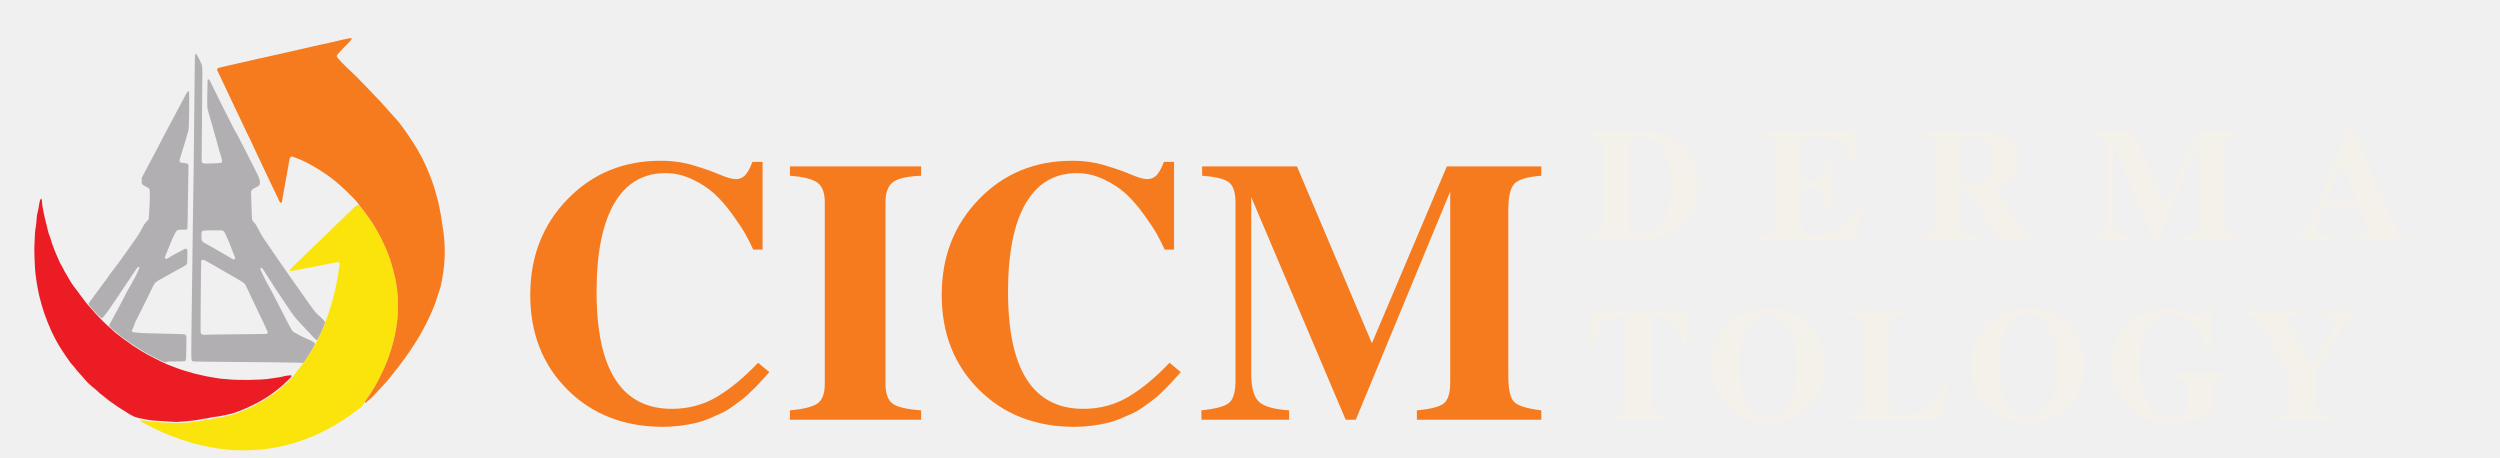
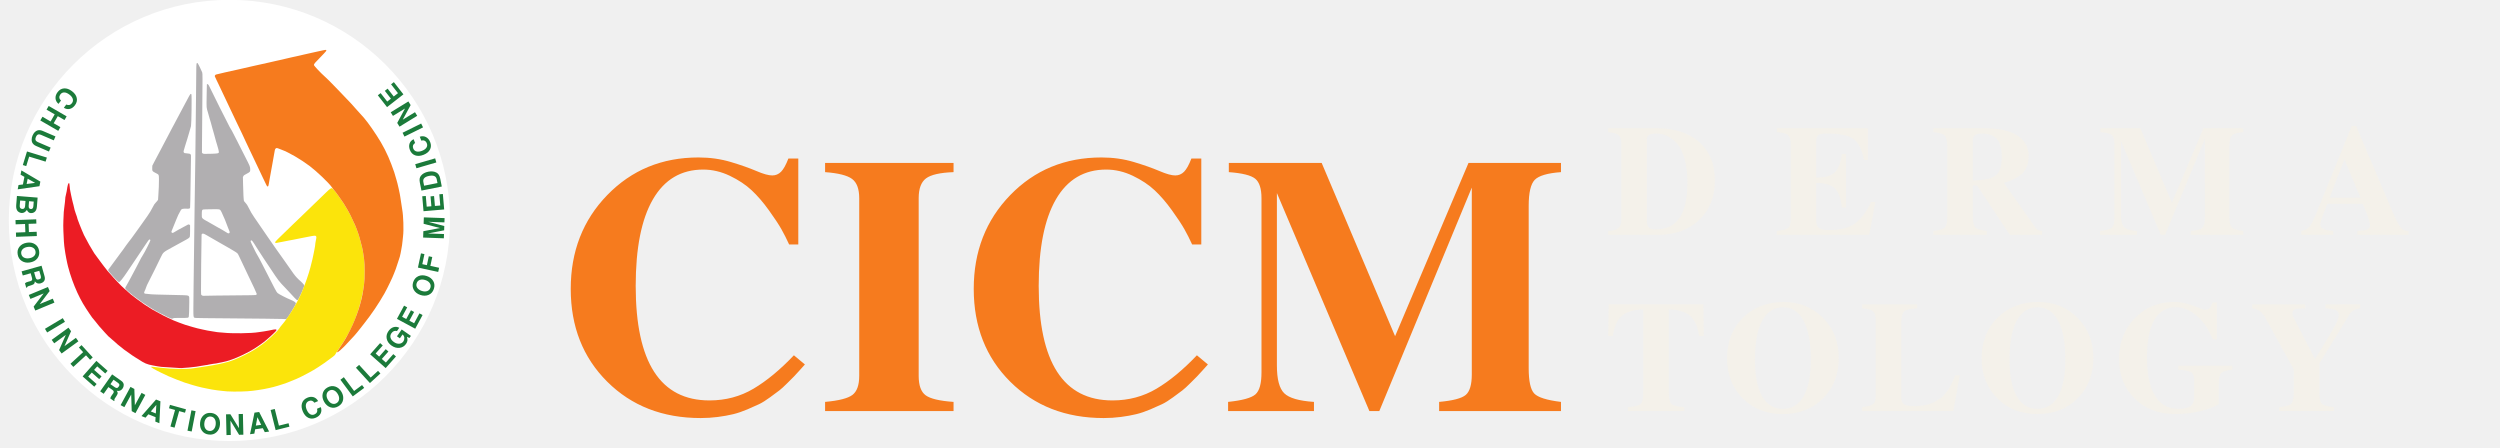
- <svg xmlns="http://www.w3.org/2000/svg" viewBox="-138 -12 667.14 122">
-   <g fill-rule="evenodd">
-     <path fill="#B1AFB1" d="M-58.4 84.79c-.42-.03-3-.07-5.73-.1-21.36-.17-22.25-.18-22.44-.28-.36-.18-.38-.32-.38-2.95 0-1.32.03-4.53.07-7.13.16-11.54.26-19.75.33-25.39.03-3.33.1-7.32.13-8.87s.08-4.64.1-6.86a7202 7202 0 0 1 .3-28.12c.01-2.55.06-2.82.43-2.68.1.04 1.3 2.44 1.48 2.97.14.42.14 1.36.03 12.4l-.1 10.75v2.74l.17.18c.22.22.58.24 3 .15 1.85-.06 2.15-.12 2.27-.43.06-.16-.32-1.8-.6-2.53-.08-.21-.2-.64-.3-.95a46 46 0 0 0-.92-3.36c-.05-.23-.17-.62-.25-.88a9 9 0 0 1-.28-1.02c-.06-.3-.17-.7-.24-.89l-.39-1.3-.5-1.77c-.56-1.94-.5-1.32-.46-5.42.02-2.01.06-3.7.08-3.75.13-.36.53-.03.82.68.3.71 6.27 12.64 6.49 12.96.43.63.9 1.51 2.43 4.54l2.8 5.53c1.32 2.58 1.39 2.75 1.41 3.55.03.83-.04.91-1.14 1.49-.83.43-.91.48-1.05.76l-.16.3.05 2.15c.05 2.97.19 5.36.3 5.56.05.1.28.39.53.64.38.4.53.65 1.03 1.63a21 21 0 0 0 1.72 2.94l1.48 2.15c1.2 1.77 2.33 3.43 2.89 4.2a96 96 0 0 1 2.25 3.25c.22.33.53.78.7 1a77 77 0 0 1 1.93 2.71l1.52 2.16 1.45 2.06q1.28 1.82 2.13 2.56c.94.79 1.78 1.7 1.78 1.9 0 .5-1.78 4.44-2.1 4.65-.12.08-.17.09-.3.01-.16-.09-1.05-1-2.07-2.14l-1.46-1.56c-2.37-2.47-2.2-2.27-5.06-6.56a244 244 0 0 1-4.38-6.67c-1.31-2.14-1.58-2.46-1.84-2.19-.14.14-.1.33.28 1.08l.95 1.96c.33.68.73 1.43.89 1.66s.84 1.5 1.5 2.8c4.4 8.61 4.6 9 4.98 9.38.34.32 2.93 1.66 4.27 2.2 1.02.4 1.64.85 1.64 1.16 0 .37-2.63 4.68-3.02 4.96-.15.1-.24.1-1.43.03m-37.1-.77a68 68 0 0 1-2.58-1.3 58 58 0 0 1-10.3-7.2c-.6-.59-.63-.67-.32-1.13.15-.2.54-.9.88-1.56s.7-1.31.79-1.46c.19-.3.93-1.7 1.76-3.3a40 40 0 0 1 2.19-4.05 41 41 0 0 0 2.29-4.53c0-.25-.17-.35-.39-.25-.1.04-.41.46-.76 1-.78 1.19-2.67 4.01-4.22 6.3l-2.14 3.17c-1.28 1.92-2.32 3.22-2.6 3.22-.19 0-1.7-1.55-2.99-3.08-.53-.63-.6-.84-.35-1.06.07-.07.4-.5.71-.95.32-.45.84-1.17 1.17-1.6.33-.42.8-1.05 1.03-1.4.24-.33.6-.83.82-1.1.53-.69 1.37-1.84 1.9-2.64.25-.36.65-.9.9-1.2a53 53 0 0 0 2.26-3.04l1.26-1.76 2.42-3.4a23 23 0 0 0 1.8-3.02c.4-.77.54-.98 1.04-1.5.32-.34.6-.67.61-.76s.07-.8.1-1.58c.04-.78.1-1.94.15-2.57.03-.64.05-1.73.04-2.44-.02-1.57.02-1.5-1.08-2.05-1.06-.53-1.11-.6-1.08-1.6l.02-.74.63-1.2c.8-1.56 1.62-3.13 2-3.8a264 264 0 0 0 3.05-5.8l.73-1.4.68-1.26c.12-.2.5-.91.85-1.59.35-.67.74-1.42.88-1.66.3-.52 1.6-2.98 2.54-4.78.85-1.63 1.01-1.82 1.23-1.48.15.22.03 9.58-.13 10.24-.12.5-.26 1-.63 2.22-.14.48-.39 1.28-.53 1.8-.15.5-.48 1.56-.74 2.34-.56 1.78-.58 1.9-.37 2.16.15.17.2.19 1.03.26 1.19.1 1.29.21 1.23 1.34l-.13 8.27c-.05 4.24-.12 7.77-.15 7.86-.13.33-.22.35-1.24.33-1.1-.03-1.4.04-1.69.36a20 20 0 0 0-1.59 3.3c-.4.98-1.44 3.5-1.48 3.67q-.05.16.06.31c.17.27.4.21 1.1-.23.33-.22.84-.52 1.14-.68.67-.33 2-1.04 2.57-1.37.59-.35.75-.38.96-.18l.16.17v1.68c0 .94-.03 1.78-.07 1.91-.12.44-.27.55-2.38 1.68l-1.56.86-1.92 1.06c-2.69 1.46-2.72 1.49-3.47 3.03a370 370 0 0 1-4.04 8.17 10 10 0 0 0-.74 1.65c-.08.3-.26.76-.41 1.03-.4.75-.22 1 .69 1 .22 0 .65.04.94.09.53.1 2.51.15 9.19.3 3.05.06 3.18.07 3.41.43.1.16.12.36.1 1.88-.01 2.5-.07 4.39-.15 4.63-.13.42-.12.41-2.57.41-2.1 0-2.24.01-2.47.14-.4.2-.54.17-2.04-.57m15.94-6.76c12.73-.12 12.72-.12 12.88-.25a.5.5 0 0 0 .14-.3c0-.13-1.51-3.4-2.03-4.4l-.7-1.47-1.21-2.55-1.13-2.39c-.9-1.93-.97-2.06-1.23-2.3a7 7 0 0 0-1.06-.7c-.44-.26-1.2-.7-1.68-1l-1.5-.86-1.19-.67a180 180 0 0 0-4.8-2.76c-.7-.4-1.08-.4-1.24 0-.03.07-.09 4.44-.13 9.69-.08 9.48-.08 9.55.06 9.72.14.2.5.36.71.31.07-.02 1.92-.05 4.1-.07m4.24-20.2c.12-.18.08-.38-.14-.82l-.35-.87a52 52 0 0 0-2.08-5.02c-.54-.98-.3-.9-3.23-.89-1.48.02-2.58.05-2.7.1-.35.1-.42.33-.42 1.51 0 1.42-.18 1.22 2.49 2.7a54 54 0 0 1 2.59 1.49c1.79 1 2.54 1.43 2.9 1.69q.7.5.94.12" />
-     <path fill="#EC1C24" d="M-91.95 100.55c-.79-.07-2.45-.18-4.21-.27a14 14 0 0 1-2.25-.23c-.45-.1-1.14-.22-1.53-.29-1.93-.33-2.78-.7-4.8-2.06-.26-.17-.71-.45-1-.61-.3-.17-.7-.42-.87-.56s-.61-.46-.98-.7a25 25 0 0 1-2.42-1.8c-.2-.2-.55-.47-.76-.6a10 10 0 0 1-1.12-.96c-.4-.38-.97-.88-1.26-1.09a15 15 0 0 1-2.35-2.28c-.21-.28-.76-.9-1.22-1.38s-.96-1.07-1.12-1.32a5 5 0 0 0-.58-.72c-.43-.4-1.29-1.54-2.08-2.75l-1.03-1.56-.53-.85a8 8 0 0 0-.43-.7 43 43 0 0 1-1.8-3.48 51 51 0 0 1-3.28-9.57l-.32-1.56c-.1-.44-.22-1.1-.27-1.49-.04-.38-.14-1-.2-1.38-.2-1.04-.38-3.51-.44-5.9-.05-1.83-.05-1.8 0-3.32.07-2.27.17-3.62.3-4.3.08-.39.18-1.16.22-1.73.09-1.37.14-1.81.3-2.32.08-.24.19-.72.25-1.09l.2-1.32q.17-1.05.45-1.29c.18-.14.26.14.31 1.05.03.46.1 1.1.19 1.43l.28 1.42c.08.45.22 1.07.3 1.36l.22.9c.03.2.1.48.17.63.05.16.11.43.14.6.07.52.48 2 .69 2.47.1.24.23.6.29.8.29 1.03.46 1.57.59 1.81a29 29 0 0 0 1.01 2.55l.73 1.69c.12.29.4.81.62 1.18.23.36.5.85.6 1.1s.32.66.48.89.42.67.59.98a20 20 0 0 0 2.09 3.18c.15.24.5.71.78 1.06.27.35.84 1.09 1.24 1.66s.92 1.2 1.12 1.42.59.64.83.94a59 59 0 0 0 4.5 4.71c.25.2.75.64 1.1.97.9.87 1.15 1.07 3.25 2.63a54 54 0 0 0 4.78 3.24c1.38.86 5.56 3 6.8 3.5l1.8.7c1.22.49 2.9 1.05 3.6 1.21a37 37 0 0 0 4.08 1.05l1.06.23c.27.07 1.12.22 1.88.33.77.11 1.51.24 1.66.27s.45.06.67.06.75.04 1.19.1c2.84.33 9.18.25 11.49-.15l1.69-.25c.51-.06 1.21-.18 1.56-.27a9 9 0 0 1 2.38-.36c.27.15.16.34-.72 1.2a34 34 0 0 1-5.1 4.2c-.4.3-1.61 1.07-2.16 1.36l-.93.51a43 43 0 0 1-6.06 2.67c-.24.06-.67.2-.96.29-.3.09-.89.23-1.32.31l-1.23.24c-.7.16-1.01.22-1.77.29-.4.04-.98.14-1.31.23s-.85.18-1.16.2-.86.12-1.23.2c-.82.2-2.62.44-4.1.56-2.8.23-2.53.22-3.58.13" />
-     <path fill="#FBE40B" d="M-76.09 108.1c-.49-.03-1.19-.1-1.55-.15-.36-.06-1.04-.13-1.5-.17s-1.27-.16-1.82-.27l-1.81-.36a37 37 0 0 1-2.92-.66c-.31-.1-1-.29-1.53-.43a47 47 0 0 1-5.13-1.76 51 51 0 0 1-5.2-2.3c-2.1-1.04-3.13-1.66-2.99-1.8.07-.06.48-.03 3.1.3 3.53.43 8.61.51 10.52.16l1.36-.2a79 79 0 0 0 4.84-.76c.53-.08 1.1-.18 1.3-.24.17-.06.6-.15.96-.2.35-.05.8-.16 1.02-.23s.62-.18.9-.23c2.32-.45 7.98-3.12 10.46-4.93.23-.18.65-.47.92-.65 1.75-1.16 5.32-4.46 5.89-5.42.15-.26.49-.72.76-1.02a47 47 0 0 0 6.55-10.8 67 67 0 0 0 2.68-7.76A57 57 0 0 0-48 62.57c.15-.6.33-1.85.33-2.22 0-.13.07-.46.14-.74.2-.78.23-1.21.1-1.4-.2-.32-.37-.31-2.69.15-.56.12-1.57.31-2.25.44-1.4.27-1.95.38-2.62.53l-1.11.2c-.36.05-.87.15-1.14.22s-.8.18-1.2.24-1 .17-1.34.25c-.66.15-.82.12-.86-.15-.02-.13 1.1-1.26 3.77-3.81l2.02-1.96c.73-.72 1.47-1.43 1.66-1.6a1358 1358 0 0 1 9.07-8.76c1.15-1.1 1.49-1.33 1.79-1.26.28.07 1.14 1.1 2.22 2.64a40 40 0 0 1 2.95 4.6l.63 1.16c.21.39.95 1.95 1.6 3.39a35 35 0 0 1 1.78 5.23l.52 2.05c.12.4.28 1.27.37 1.93l.27 1.82c.26 1.69.26 6.4 0 8.08l-.24 1.63A45 45 0 0 1-40.1 94.4c-.38.52-.81 1.2-.96 1.49-.25.48-.32.56-.9 1a65 65 0 0 1-6.25 4.32c-.37.25-2.62 1.47-3.95 2.13-1.1.55-1.56.75-3.28 1.43l-1.35.55c-.24.1-.85.31-1.37.47l-1.59.5c-.36.13-.97.3-1.35.39a46 46 0 0 1-5 1l-1.73.23a54 54 0 0 1-8.25.2" />
-     <path fill="#F67B1E" d="M-40.67 95.47c-.04-.09.07-.3.6-1.08a40 40 0 0 0 3.6-6.06A44 44 0 0 0-32 73.6c.26-1.68.26-6.4 0-8.08l-.27-1.82c-.1-.66-.25-1.52-.37-1.93l-.5-1.95a36 36 0 0 0-1.8-5.33c-.65-1.44-1.39-3-1.6-3.39l-.63-1.16a40 40 0 0 0-2.95-4.6 35 35 0 0 0-1.76-2.3l-.54-.71c-.92-1.33-4.85-5.08-7.07-6.75-2.97-2.23-6.72-4.4-9.05-5.26l-1.05-.4c-.48-.21-.73-.19-.93.07-.18.22-.23.42-.47 1.9-.11.68-.25 1.5-.32 1.82s-.18.92-.24 1.34a22 22 0 0 1-.27 1.45c-.09.39-.21 1.11-.29 1.63-.07.5-.21 1.26-.3 1.69-.1.42-.2 1.04-.24 1.39-.14 1.17-.5 1.26-.93.21-.08-.21-.31-.7-.51-1.07s-.46-.92-.57-1.2c-.12-.27-.52-1.11-.9-1.87l-.67-1.42c0-.05-.55-1.22-1.85-3.9l-.96-2.02-1.1-2.35a65 65 0 0 1-1.17-2.51 99 99 0 0 1-1.86-3.87c-.14-.32-.52-1.13-.86-1.8-.75-1.52-1.93-4.01-2.28-4.8-.14-.33-.65-1.4-1.13-2.4l-1.25-2.64a49 49 0 0 0-.89-1.85 9 9 0 0 1-.49-1.07c0-.24.2-.49.45-.55.6-.16 2.23-.55 2.93-.7l1.92-.43 2.25-.5c.6-.12 1.36-.3 1.7-.39a55 55 0 0 1 2.96-.67l1.6-.36 3.31-.74 1.66-.38c.44-.1.91-.22 1.06-.24s.62-.13 1.06-.23l1.86-.43 2.15-.5c.6-.15 1.36-.32 1.7-.37.32-.06.8-.16 1.03-.24a126 126 0 0 0 4.63-1.05l1.35-.3c.15-.02.65-.13 1.12-.24 1.47-.35 1.55-.16.39 1.03-3.15 3.24-3.2 3.3-3.2 3.69 0 .25 2.11 2.49 3.64 3.85a49 49 0 0 1 2.3 2.26c.73.78 1.87 1.96 2.55 2.63.67.68 1.48 1.53 1.8 1.9.31.35.75.8.97 1a8 8 0 0 1 .8.86c.23.28.66.77.96 1.07.3.32.69.75.86.97s.63.72 1.01 1.12c1.58 1.63 3.07 3.6 5.26 6.96A46 46 0 0 1-23.21 35a45 45 0 0 1 1.68 5.1 54 54 0 0 1 1.42 6.86c.08.38.17.98.2 1.33a39 39 0 0 1-.13 14.31c-.07.27-.15.73-.19 1.02a14 14 0 0 1-.7 2.47c-.09.25-.24.7-.33 1.01a30 30 0 0 1-1.1 3.1 67 67 0 0 1-3.03 6.3 77 77 0 0 1-6.58 9.76l-1.29 1.64c-.28.39-.73.94-.99 1.23l-.9 1.06c-.23.28-.97 1.08-1.65 1.78s-1.4 1.47-1.62 1.73c-.41.47-1.99 1.82-2.13 1.82q-.08 0-.12-.05" />
+ <svg xmlns="http://www.w3.org/2000/svg" viewBox="-152 -12 681.14 122">
+   <g transform="translate(-150 -12) scale(0.44853) translate(-30 0)">
+     <circle cx="164.9" cy="133.9" r="134" fill="#fff" />
+     <path fill="#B1AFB1" fill-rule="evenodd" d="M196.88 193.75c-.8-.05-5.66-.13-10.82-.17-40.31-.34-41.99-.36-42.35-.54-.68-.34-.71-.61-.71-5.56 0-2.49.06-8.55.13-13.47.3-21.76.5-37.26.62-47.89.07-6.29.18-13.82.25-16.74.06-2.93.15-8.75.19-12.94.07-7.78.21-20.64.43-38.75.07-5.57.13-12.01.14-14.31.02-4.81.1-5.32.8-5.05.2.07 2.45 4.59 2.79 5.6.27.79.27 2.56.06 23.38-.09 8.32-.16 17.45-.17 20.3l-.02 5.17.33.33c.42.42 1.09.45 5.64.29 3.5-.12 4.08-.23 4.3-.81.12-.31-.61-3.39-1.13-4.78-.15-.4-.39-1.21-.55-1.8a87 87 0 0 0-1.37-5c-.11-.31-.28-.91-.38-1.34s-.32-1.17-.48-1.66c-.17-.48-.41-1.34-.52-1.91s-.32-1.33-.45-1.68-.46-1.45-.74-2.44l-.94-3.36c-1.06-3.65-.96-2.48-.87-10.22.04-3.8.11-6.99.14-7.08.26-.67 1-.05 1.56 1.29S164.58 76.45 165 77.06c.81 1.19 1.7 2.85 4.58 8.56 1.68 3.34 4.06 8.03 5.29 10.44 2.49 4.87 2.62 5.18 2.66 6.69.05 1.57-.07 1.73-2.16 2.81-1.55.81-1.71.92-1.98 1.44l-.29.56.08 4.06c.11 5.61.36 10.11.56 10.5.1.18.55.72 1.01 1.21.72.75 1.01 1.22 1.94 3.06a40 40 0 0 0 3.25 5.55c.35.48 1.61 2.31 2.79 4.06 2.26 3.34 4.4 6.47 5.45 7.94 2.86 4.03 3.63 5.14 4.26 6.12a32 32 0 0 0 1.31 1.88c.61.78 2.02 2.76 3.65 5.12.52.76 1.81 2.59 2.87 4.08l2.73 3.87a27 27 0 0 0 4.02 4.83c1.77 1.5 3.36 3.2 3.36 3.59 0 .93-3.36 8.39-3.96 8.78-.23.15-.33.16-.58.02-.3-.17-1.97-1.9-3.9-4.05-.55-.61-1.79-1.93-2.75-2.94-4.47-4.66-4.17-4.28-9.55-12.37a571 571 0 0 1-8.27-12.59c-2.47-4.03-2.97-4.63-3.47-4.13-.26.26-.17.63.53 2.04l1.8 3.7a33 33 0 0 0 1.67 3.13c.31.43 1.59 2.82 2.85 5.29 8.27 16.24 8.67 16.99 9.39 17.69.63.61 5.52 3.13 8.05 4.14 1.93.78 3.1 1.61 3.1 2.2 0 .7-4.97 8.83-5.71 9.36-.28.19-.44.19-2.7.05m-70.01-1.44a128 128 0 0 1-4.87-2.47c-6.08-3.19-15.3-9.63-19.42-13.58-1.16-1.11-1.2-1.26-.61-2.12.27-.38 1.02-1.71 1.66-2.95a66 66 0 0 1 1.48-2.75c.36-.56 1.76-3.2 3.32-6.25 2.77-5.41 3.38-6.54 4.13-7.63.81-1.16 4.32-8.11 4.32-8.55 0-.46-.31-.66-.72-.47-.18.08-.79.87-1.45 1.89a1011 1011 0 0 1-7.96 11.88l-4.04 6c-2.4 3.62-4.37 6.07-4.89 6.07-.36 0-3.21-2.93-5.65-5.82-1-1.18-1.13-1.58-.66-2 .14-.13.74-.94 1.34-1.79s1.59-2.21 2.21-3.01 1.49-1.98 1.94-2.63 1.14-1.59 1.55-2.11c1-1.28 2.58-3.45 3.59-4.96.46-.68 1.22-1.7 1.68-2.25.87-1.05 2.04-2.62 4.27-5.76l2.38-3.31 4.56-6.43a44 44 0 0 0 3.42-5.69 9 9 0 0 1 1.95-2.83 7 7 0 0 0 1.15-1.43c.04-.17.13-1.51.19-2.98.07-1.48.19-3.67.27-4.86.07-1.19.11-3.26.09-4.59-.05-2.96.03-2.82-2.05-3.87-2-1.01-2.09-1.14-2.03-3.02l.04-1.39 1.18-2.29a261 261 0 0 1 3.79-7.17c.6-1.08 2.81-5.28 4.31-8.19l1.44-2.75 1.38-2.63c.48-.92 1.06-1.99 1.28-2.37s.94-1.73 1.59-3 1.4-2.68 1.66-3.13c.56-.98 3.04-5.63 4.81-9.02 1.6-3.08 1.9-3.44 2.31-2.8.28.42.05 18.07-.25 19.32-.22.93-.49 1.88-1.19 4.19l-1 3.38c-.28.96-.9 2.96-1.38 4.43-1.07 3.37-1.11 3.6-.71 4.07.29.33.38.36 1.94.49 2.25.19 2.44.41 2.33 2.54-.03.6-.14 7.63-.24 15.61-.1 7.99-.23 14.66-.3 14.82-.23.62-.41.67-2.33.62-2.07-.05-2.65.08-3.18.69a37 37 0 0 0-3.01 6.23c-.77 1.83-2.71 6.6-2.8 6.91q-.07.29.12.59c.32.5.77.4 2.06-.44.63-.41 1.6-.98 2.17-1.27a124 124 0 0 0 4.84-2.6c1.12-.66 1.42-.71 1.81-.33l.31.31v3.17c0 1.78-.06 3.36-.13 3.62-.23.83-.52 1.03-4.49 3.17l-2.94 1.61c-.83.47-2.46 1.37-3.63 2-5.07 2.76-5.13 2.81-6.54 5.73a698 698 0 0 1-7.63 15.4 18 18 0 0 0-1.39 3.12c-.15.55-.5 1.43-.78 1.95-.74 1.41-.42 1.87 1.3 1.87.42 0 1.23.08 1.78.18 1 .17 4.74.29 17.33.55 5.76.12 6 .15 6.44.83.2.3.22.68.2 3.54-.03 4.71-.15 8.28-.29 8.74-.24.79-.23.78-4.85.78-3.96 0-4.22.02-4.66.26-.75.39-1.03.32-3.85-1.07m30.07-12.77c24.02-.21 24.01-.21 24.3-.47a1 1 0 0 0 .26-.56c0-.25-2.84-6.41-3.83-8.32l-1.32-2.75-2.28-4.82-2.13-4.5c-1.71-3.65-1.83-3.89-2.32-4.35-.26-.25-1.15-.85-1.99-1.33-.83-.48-2.26-1.32-3.17-1.87a79 79 0 0 0-2.84-1.63 64 64 0 0 1-2.24-1.27 340 340 0 0 0-6.26-3.61l-2.79-1.59c-1.32-.77-2.05-.77-2.34-.01-.06.15-.17 8.38-.25 18.29-.15 17.9-.15 18.02.1 18.35.28.38.97.68 1.35.58.13-.04 3.62-.1 7.75-.14m8-38.09c.23-.35.16-.73-.26-1.57-.15-.31-.45-1.05-.66-1.63a99 99 0 0 0-3.93-9.48c-1.02-1.84-.56-1.71-6.09-1.67-2.79.03-4.86.09-5.11.17-.65.21-.77.64-.77 2.87 0 2.67-.34 2.29 4.69 5.1 1.45.8 2.85 1.6 3.13 1.78s1.06.63 1.75 1.01a80 80 0 0 1 5.49 3.19q1.3.95 1.76.23" />
+     <path fill="#EC1C24" fill-rule="evenodd" d="M133.56 223.49a237 237 0 0 0-7.94-.5 27 27 0 0 1-4.24-.45l-2.88-.54c-3.66-.63-5.26-1.32-9.07-3.88-.49-.33-1.34-.85-1.9-1.16s-1.29-.79-1.62-1.06-1.16-.86-1.85-1.32a46 46 0 0 1-3.18-2.25c-.38-.27-1.01-.78-1.39-1.14a10 10 0 0 0-1.44-1.13c-.4-.26-1.36-1.08-2.11-1.81a29 29 0 0 0-2.38-2.06 29 29 0 0 1-4.43-4.31c-.4-.52-1.43-1.68-2.3-2.59a23 23 0 0 1-2.12-2.5 9 9 0 0 0-1.08-1.35 38 38 0 0 1-3.94-5.19l-1.94-2.94c-.32-.48-.77-1.21-.99-1.62-.23-.41-.6-1.01-.82-1.31a82 82 0 0 1-3.4-6.57 97 97 0 0 1-5.66-15.87c-.15-.41-.38-1.4-.52-2.19s-.41-2.11-.6-2.94c-.2-.82-.42-2.09-.51-2.81-.08-.72-.26-1.89-.39-2.61-.36-1.96-.7-6.62-.82-11.14-.09-3.44-.09-3.39 0-6.25.13-4.29.31-6.83.57-8.12.15-.72.33-2.18.4-3.25.17-2.6.28-3.43.59-4.39.14-.44.34-1.36.45-2.05l.39-2.5q.32-1.97.84-2.42c.34-.27.5.26.59 1.98.05.86.2 2.07.35 2.69s.39 1.83.54 2.68.41 2.02.56 2.57.34 1.31.41 1.69.21.92.32 1.2c.1.29.22.8.27 1.13.13.98.91 3.77 1.3 4.66.2.45.44 1.13.55 1.51a23 23 0 0 0 1.11 3.42c.14.28.41.99.6 1.58.2.58.78 2.04 1.31 3.24s1.15 2.63 1.37 3.17c.23.55.76 1.54 1.18 2.22.43.68.93 1.62 1.13 2.1s.6 1.23.9 1.66c.29.44.8 1.27 1.11 1.85a37 37 0 0 0 3.95 6c.29.45.96 1.35 1.48 2 .51.66 1.57 2.06 2.34 3.13a35 35 0 0 0 2.11 2.69c.39.41 1.1 1.21 1.57 1.77 2.26 2.7 7.21 7.89 8.47 8.89.49.38 1.42 1.21 2.08 1.83 1.72 1.64 2.18 2.01 6.13 4.96 3.32 2.48 4.94 3.58 9.02 6.11a143 143 0 0 0 12.85 6.6l3.37 1.33c2.32.92 5.49 1.98 6.81 2.28.48.11 1.24.33 1.69.49.88.31 4.28 1.16 6 1.49a63 63 0 0 0 5.56 1.05c1.45.22 2.85.45 3.13.51.27.07.84.12 1.25.12s1.43.08 2.25.18c5.36.63 17.32.48 21.68-.28.8-.13 2.23-.34 3.19-.46.97-.12 2.29-.35 2.94-.51 2.2-.53 4.2-.83 4.49-.68.52.28.31.63-1.35 2.25-2.97 2.9-6.18 5.62-8.06 6.84-.49.32-1.2.81-1.58 1.1-.73.56-3.03 2.01-4.06 2.56l-1.75.96a80 80 0 0 1-7.02 3.37c-.67.25-1.76.68-2.41.95s-1.56.6-2.01.72-1.26.36-1.81.54c-.55.17-1.68.44-2.5.59s-1.87.35-2.31.45c-1.33.31-1.91.41-3.34.55-.74.07-1.86.27-2.48.43-.62.17-1.6.34-2.18.38-.59.05-1.63.22-2.32.38-1.55.36-4.95.82-7.75 1.06-5.26.43-4.77.41-6.75.24" />
+     <path fill="#FBE40B" fill-rule="evenodd" d="M163.5 237.74c-.93-.06-2.25-.19-2.94-.29-.68-.11-1.95-.25-2.81-.32s-2.41-.3-3.44-.5l-3.43-.68a70 70 0 0 1-5.5-1.26l-2.89-.81a88 88 0 0 1-9.68-3.32 97 97 0 0 1-9.81-4.35c-3.96-1.95-5.9-3.11-5.64-3.37.13-.13.9-.06 5.83.55 6.67.82 16.27.97 19.87.31.55-.1 1.71-.27 2.56-.38a149 149 0 0 0 6.19-.95c.62-.12 1.94-.35 2.94-.49s2.09-.34 2.44-.45c.34-.1 1.16-.27 1.82-.37s1.53-.3 1.94-.44 1.17-.34 1.69-.44c4.37-.84 15.05-5.87 19.74-9.3.44-.33 1.23-.88 1.74-1.22 3.29-2.19 10.04-8.42 11.1-10.23.28-.48.93-1.35 1.44-1.93 4.03-4.57 9.7-13.92 12.36-20.38 2.06-5 4.04-10.72 5.05-14.62 1.14-4.39 1.63-6.47 1.94-8.25.14-.79.36-1.89.49-2.44.27-1.12.62-3.49.62-4.18 0-.25.12-.88.25-1.4.39-1.47.45-2.29.21-2.66-.39-.59-.72-.57-5.08.3-1.07.22-2.98.59-4.25.83-2.63.5-3.69.72-4.94.99-.48.11-1.43.28-2.11.38s-1.64.29-2.14.42c-.51.14-1.52.34-2.27.45-.74.11-1.88.32-2.52.47-1.26.28-1.55.23-1.62-.27-.04-.26 2.05-2.39 7.1-7.2.72-.69 2.44-2.35 3.81-3.7s2.78-2.7 3.13-3a169 169 0 0 0 3.5-3.36c2.6-2.54 7.85-7.62 13.62-13.16 2.18-2.09 2.81-2.54 3.37-2.4.54.14 2.16 2.07 4.2 4.99a76 76 0 0 1 5.56 8.68l1.19 2.18c.4.73 1.79 3.67 3.02 6.39a66 66 0 0 1 3.36 9.88l.99 3.87c.21.76.51 2.39.69 3.63l.5 3.44c.49 3.18.49 12.07 0 15.24a87 87 0 0 1-5.38 21.07 85 85 0 0 1-9.92 18.18 28 28 0 0 0-1.83 2.82c-.46.92-.59 1.07-1.68 1.91-3.6 2.76-7.08 5.23-9.05 6.43-1.24.75-2.47 1.52-2.75 1.71-.71.47-4.94 2.76-7.46 4.01a61 61 0 0 1-6.18 2.7l-2.56 1.04c-.45.19-1.6.59-2.57.88s-2.31.72-3 .95c-.69.24-1.84.56-2.56.73s-1.87.43-2.56.61c-1.43.36-4.86.99-6.88 1.27l-3.25.44c-3.53.48-10.78.65-15.56.37" />
+     <path fill="#F67B1E" fill-rule="evenodd" d="M230.33 213.91c-.09-.17.13-.56 1.13-2.04 3.5-5.15 4.32-6.53 6.77-11.43 4.05-8.06 7.01-17.2 8.02-24.75.14-1.03.33-2.41.44-3.07.49-3.17.49-12.06 0-15.24-.1-.66-.33-2.2-.5-3.44a38 38 0 0 0-.69-3.63l-.94-3.69a68 68 0 0 0-3.41-10.06 158 158 0 0 0-3.02-6.39l-1.19-2.18a76 76 0 0 0-5.56-8.68 65 65 0 0 0-3.33-4.36c-.34-.42-.8-1.02-1.01-1.33-1.73-2.5-9.15-9.58-13.35-12.74-5.6-4.2-12.67-8.31-17.07-9.92-.65-.24-1.54-.59-1.97-.77-.92-.38-1.39-.34-1.77.15-.34.42-.43.8-.88 3.58a95 95 0 0 1-.61 3.44c-.14.6-.34 1.73-.45 2.52s-.34 2.02-.5 2.74a45 45 0 0 0-.55 3.07c-.14.96-.4 2.39-.58 3.19s-.38 1.97-.45 2.62c-.26 2.22-.95 2.38-1.74.41-.16-.4-.6-1.31-.97-2.02s-.86-1.73-1.08-2.25-.98-2.12-1.68-3.55a60 60 0 0 1-1.27-2.68c0-.08-1.05-2.29-3.49-7.35-.6-1.23-1.42-2.95-1.81-3.81s-1.34-2.86-2.1-4.44a123 123 0 0 1-2.2-4.74c-.15-.18-2.93-5.97-3.51-7.3a98 98 0 0 0-1.61-3.39 365 365 0 0 1-4.3-9.07c-.27-.62-1.23-2.64-2.13-4.5s-1.96-4.1-2.37-5c-.4-.89-1.15-2.46-1.67-3.48a17 17 0 0 1-.93-2.03c0-.45.38-.92.84-1.04 1.14-.3 4.22-1.04 5.54-1.32.79-.16 2.42-.53 3.62-.81s3.12-.7 4.25-.94a64 64 0 0 0 3.19-.73c1.07-.29 2.59-.64 5.6-1.28l3-.67q3.3-.75 6.27-1.39c.9-.19 2.3-.51 3.13-.72.82-.21 1.72-.41 2-.46.27-.04 1.17-.24 2-.44l3.5-.81c1.1-.24 2.93-.67 4.06-.94 1.13-.28 2.57-.59 3.19-.69.62-.11 1.51-.31 1.97-.45.47-.14 1.29-.33 1.82-.43.93-.17 2.67-.56 6.9-1.55 1.13-.27 2.28-.52 2.56-.56a57 57 0 0 0 2.1-.46c2.79-.67 2.93-.31.74 1.94-5.94 6.11-6.03 6.21-6.03 6.95 0 .49 3.98 4.7 6.87 7.28 1 .89 2.95 2.81 4.33 4.26 1.38 1.46 3.54 3.69 4.81 4.96a100 100 0 0 1 3.39 3.57c.6.68 1.43 1.54 1.84 1.9s1.1 1.09 1.52 1.62c.43.54 1.24 1.45 1.8 2.03.57.59 1.3 1.41 1.62 1.82a44 44 0 0 0 1.91 2.11c2.98 3.09 5.79 6.81 9.92 13.13a87 87 0 0 1 9.01 17.63 84 84 0 0 1 3.16 9.63c.48 1.31 2.18 8.97 2.32 10.5.06.62.23 1.71.37 2.44.14.72.31 1.84.38 2.5s.23 1.74.37 2.43c.7 3.65.98 12.52.5 16.19-.07.52-.18 1.58-.25 2.38a53 53 0 0 1-.87 6c-.13.51-.29 1.38-.36 1.93-.13.99-.7 3.04-1.31 4.67-.18.46-.46 1.31-.63 1.9a57 57 0 0 1-2.09 5.83c-.69 1.97-3.99 8.85-5.71 11.91a146 146 0 0 1-12.41 18.4c-.79.99-1.89 2.38-2.43 3.1s-1.38 1.77-1.87 2.33l-1.69 1.99c-.45.54-1.85 2.05-3.13 3.36a108 108 0 0 0-3.06 3.26c-.77.89-3.74 3.44-4.02 3.44-.08 0-.18-.04-.21-.09" />
+     <path fill="#1B7A3A" d="M65.8 63.49q2.11.96 3.43-.81.93-1.23.5-2.63-.42-1.4-2.1-2.65-1.65-1.23-3.08-1.25t-2.33 1.19q-.72.97-.63 1.94.1.97 1 1.8l-1.52 2.02q-1.66-1.4-1.8-3.32-.16-1.92 1.25-3.8 1.57-2.1 3.91-2.28t4.78 1.65q2.45 1.83 2.95 4.14t-1.1 4.44q-1.34 1.8-3.14 2.22-1.81.43-3.6-.68Zm-9.53 10.3 2.5-4.32-4.95-2.87 1.3-2.24 10.9 6.31-1.3 2.24-4.07-2.36-2.5 4.3 4.08 2.37-1.3 2.26-10.9-6.31 1.3-2.25Zm-4.88 5.7 7.84 3.37-1.02 2.39-7.85-3.38q-2.06-.9-3.01 1.31t1.11 3.1l7.84 3.38-1.02 2.38-7.84-3.38q-.94-.4-1.55-1.02-.61-.6-.86-1.26-.25-.65-.26-1.4t.13-1.4.42-1.27.64-1.18.92-1.06 1.2-.77 1.51-.24 1.8.43m1.84 18.7-9.98-3.06-1.77 5.76-2.07-.63L41.94 92 54 95.71Zm-13.76 13.86.9-4.63-2.34-1.31.5-2.6 11.52 6.8-.54 2.8L36.3 115l.5-2.61Zm2.25-.28 5.15-.68-4.52-2.54Zm-3.07 17.6q-.62-.04-1.2-.3-.56-.25-1.1-.75-.52-.5-.8-1.44-.27-.94-.17-2.2l.45-5.65 12.56 1-.44 5.6q-.1 1.17-.51 2-.41.82-.99 1.2-.57.38-1.1.52t-1.04.11q-.8-.06-1.37-.5-.56-.45-1.08-1.42-1.38 1.98-3.21 1.84m7.38-6.93-2.84-.23-.23 2.81q-.14 1.83 1.27 1.94 1.43.11 1.58-1.71Zm-5-.4-3.25-.25-.25 3.08q-.15 1.91 1.47 2.04 1.64.13 1.79-1.78Zm-.08 19-.19-4.99-5.71.21-.1-2.59 12.6-.46.09 2.59-4.72.17.18 4.98 4.72-.18.1 2.61-12.6.46-.1-2.59Zm8.35 11.34q.43 2.7-1.12 4.64-1.56 1.94-4.53 2.41-2.76.44-4.86-.9t-2.52-4.07q-.44-2.71 1.13-4.64t4.44-2.39 4.95.9 2.51 4.05m-2.18.36q-.24-1.55-1.58-2.3-1.33-.76-3.3-.44-1.96.3-3 1.43t-.79 2.68 1.57 2.3 3.24.46q2.02-.32 3.06-1.44 1.05-1.12.8-2.7m-4.43 18.39q.5-.15.79-.21l.5-.12q.76-.22 1-.68t0-1.28l-.8-2.86-4.8 1.36-.72-2.5 12.13-3.43 1.84 6.5q.26.93.14 1.7-.13.76-.55 1.25-.41.48-.9.78-.48.3-1.04.46-2.2.62-3.58-1.2-.05.5-.1.75-.04.25-.23.54t-.36.43-.7.36q-.5.22-1.02.38-.5.17-1.52.47-.7.2-.84.82l-.45.12-.76-2.67q.37-.36.74-.55.38-.18 1.23-.42m6.53-1.43q.93-.26 1.12-.78.18-.52-.07-1.42l-.86-3-3.15.89.85 3q.25.89.69 1.24t1.42.07m-3.25 16.55 6.1-8.02-8.05 3.34-.99-2.4 11.64-4.83 1.02 2.46-6 7.9 7.91-3.28 1 2.39-11.64 4.83ZM65 195.49l-10.81 6.47-1.34-2.23 10.82-6.47Zm-3.55 17.15 4.06-9.22-7.04 5.12-1.53-2.1 10.2-7.4 1.56 2.14-4 9.09 6.94-5.05 1.52 2.1-10.19 7.41Zm16.34 3.19-7.7 7.04-1.75-1.91 7.7-7.05-2.57-2.81 1.6-1.46 6.8 7.45-1.6 1.45Zm3.49 10.47-2.17 2.45 5.12 4.52-1.43 1.62-7.06-6.24 8.34-9.44 6.83 6.03-1.43 1.62-4.88-4.31-1.9 2.13 4.53 4-1.44 1.62Zm12.2 13.76q.3-.43.48-.66l.31-.41q.46-.65.35-1.16-.1-.51-.8-1l-2.43-1.7-2.87 4.08-2.13-1.5 7.25-10.3 5.53 3.89q.8.55 1.18 1.23t.36 1.3q-.02.65-.2 1.19t-.53 1.01q-1.31 1.87-3.53 1.32.28.43.4.65t.16.57-.02.56-.3.7q-.26.5-.56.95l-.88 1.32q-.42.6-.15 1.17l-.26.38-2.28-1.6q.06-.5.23-.89.18-.38.69-1.1m4.17-5.22q.56-.8.38-1.31-.19-.52-.95-1.06l-2.56-1.8-1.89 2.69 2.56 1.8q.75.52 1.31.52t1.15-.84m7.9 14.9-.31-10.08-4.15 7.66-2.28-1.23 6-11.08 2.34 1.26.31 9.92 4.08-7.54 2.28 1.23-6 11.09Zm14.5 3.67-4.38-1.75-1.73 2.05-2.45-.98 8.83-10.04 2.67 1.06-.64 13.32-2.47-.99Zm.15-2.26.3-5.19-3.35 3.97Zm14.18-1.43-2.81 10.06-2.5-.7 2.8-10.06-3.67-1.02.58-2.08 9.72 2.7-.58 2.09Zm9.97.02-2.37 12.37-2.55-.49 2.38-12.37Zm9.4 1.09q2.71.26 4.2 2.26t1.2 4.99q-.28 2.79-2.1 4.47-1.83 1.7-4.58 1.42-2.73-.27-4.2-2.27t-1.19-4.9q.28-2.88 2.12-4.56 1.85-1.68 4.55-1.41m-.2 2.2q-1.57-.15-2.63.95-1.07 1.1-1.26 3.08-.2 1.98.63 3.27t2.4 1.44 2.62-.94q1.07-1.1 1.26-3.02.2-2.03-.62-3.33t-2.4-1.45m17.23 11.08-5.26-8.6.2 8.71-2.6.06-.28-12.6 2.66-.05 5.19 8.45-.2-8.57 2.6-.06.28 12.6Zm14.42-4-4.67.65-.49 2.64-2.62.36 2.7-13.1 2.84-.4 6.05 11.89-2.63.36Zm-1-2.04-2.3-4.65-.95 5.1Zm8.24-9.65 2.53 10.13 5.85-1.46.52 2.1-8.36 2.09-3.06-12.23Zm24.06-3.8q-1.35-1.9-3.38-1.01-1.4.6-1.73 2.03t.5 3.34q.82 1.89 2.05 2.62t2.61.13q1.11-.48 1.51-1.37.41-.9.04-2.05l2.31-1q.75 2.02-.07 3.77-.83 1.74-2.99 2.67-2.4 1.05-4.52.04-2.12-1.02-3.33-3.8-1.22-2.82-.5-5.07t3.16-3.3q2.05-.9 3.83-.37t2.78 2.38Zm7.88-9.2q2.36-1.38 4.74-.64 2.37.75 3.89 3.34 1.4 2.42.92 4.86-.49 2.44-2.88 3.83-2.37 1.38-4.74.62-2.36-.76-3.83-3.27-1.46-2.5-.95-4.94.5-2.44 2.85-3.8m1.13 1.9q-1.36.79-1.57 2.3-.22 1.52.78 3.24 1 1.71 2.43 2.27t2.79-.23q1.34-.79 1.57-2.3t-.75-3.18q-1.03-1.77-2.45-2.34t-2.8.23m8.89-8.19 6.23 8.38 4.84-3.6 1.3 1.72-6.93 5.16-7.52-10.1Zm9.27-7.48 7.05 7.7 4.45-4.08 1.45 1.6-6.36 5.82-8.5-9.29Zm13.8-3.6 2.45 2.17 4.53-5.1 1.62 1.42-6.25 7.06-9.43-8.36 6.04-6.82 1.62 1.43-4.32 4.88 2.13 1.9 4-4.52 1.62 1.43Zm9.22-16.94q-2.05-.59-3.38 1.31-.94 1.35-.53 2.78.4 1.44 2.08 2.6 1.59 1.12 3.19 1t2.5-1.4q.13-.2.27-.5.13-.3.24-.77t.09-.95-.3-1.03-.77-.98l-1.64 2.35-1.77-1.24 2.89-4.13 5.58 3.9-.89 1.27-1.54-.7q.45 1.2.33 2.22-.12 1.01-.85 2.06-1.46 2.1-3.95 2.4t-4.84-1.35q-2.4-1.68-2.94-4.12-.53-2.44 1.03-4.66 1.3-1.87 3.08-2.42t3.51.37Zm7.52-6.3 2.88 1.56 3.24-6.01 1.9 1.02-4.47 8.3-11.1-5.99 4.33-8.02 1.9 1.03-3.09 5.74 2.51 1.35 2.87-5.3 1.9 1.02Zm2.33-23.47q.87-2.58 3.15-3.59t5.13-.05q2.66.9 3.9 3.05 1.23 2.16.35 4.78-.87 2.6-3.16 3.59-2.28.98-5.03.06t-3.98-3.1q-1.22-2.16-.36-4.74m2.1.7q-.5 1.48.34 2.77.84 1.28 2.72 1.91t3.33.11 1.94-2-.33-2.77-2.66-1.9q-1.93-.65-3.38-.14-1.45.5-1.95 2.01m8.32-10.5 5.3 1.13-.54 2.53-12.32-2.63 1.85-8.65 2.11.45-1.3 6.12 2.78.6 1.16-5.4 2.1.45Zm-1.53-19.7 9.81.34-.1 2.6-12.58-.46.13-3.86 10.1-1.93-9.94-2.57.14-3.9 12.6.45-.1 2.6-9.8-.36 9.72 2.58-.09 2.59Zm4.29-16.72 3.25-.27-.58-6.8 2.15-.2.8 9.4-12.55 1.07-.77-9.08 2.15-.18.56 6.5 2.84-.25-.52-6.01 2.15-.19Zm4.17-11.8-12.36 2.47-.96-4.83q-.28-1.42-.13-2.41t.78-1.77q1.5-1.87 4.44-2.46 2.99-.59 5.05.57 1.68.91 2.22 3.6Zm-2.62-2.11-.46-2.29q-.57-2.86-4.62-2.06-4.07.81-3.5 3.68l.46 2.29Zm-13.51-11.47 12.1-3.53.72 2.49-12.1 3.53Zm-.08-12.86q-1.93 1.27-1.13 3.33.56 1.44 1.97 1.81t3.36-.38q1.91-.75 2.69-1.95.77-1.2.23-2.6-.44-1.13-1.32-1.57-.88-.43-2.05-.1l-.91-2.36q2.05-.67 3.76.22 1.71.9 2.57 3.08.95 2.45-.14 4.53-1.09 2.07-3.92 3.18-2.85 1.11-5.08.31t-3.19-3.28q-.8-2.08-.22-3.84.6-1.76 2.48-2.68Zm-7.61-6.22 11.29-5.6 1.15 2.33-11.3 5.6Zm4.9-16.81-4.79 8.87 7.43-4.55 1.35 2.2-10.74 6.59-1.4-2.27 4.71-8.74-7.31 4.48-1.35-2.21 10.74-6.58Zm-10.27-5.22 2.58-2.01-4.2-5.38 1.7-1.33 5.8 7.42-9.94 7.76-5.6-7.19 1.7-1.32 4.01 5.13 2.25-1.75-3.71-4.76 1.7-1.33Z" />
  </g>
+   <g fill-rule="evenodd" />
  <path fill="#F67B1E" d="M41.3 97.1q6.6 0 12-3.2t11-9.1l3 2.5-1.3 1.45q-1.3 1.45-1.65 1.8l-1.8 1.8Q61.1 93.8 60.3 94.4l-2.5 1.85q-1.7 1.25-2.95 1.85t-3.25 1.45-3.85 1.3-4.15.75-4.7.3q-15.5 0-25.45-9.9T3.5 66.7q0-15.3 9.95-25.55T38.3 30.9q4.7 0 8.85 1.25t6.95 2.45 4.3 1.2q1.4 0 2.4-1t2-3.6h2.7v23.4H63q-1-2.2-2.1-4.15t-3.4-5.15-4.7-5.45-5.95-3.95-7.25-1.7q-9 0-13.7 8.1t-4.7 23.6q0 31.2 20.1 31.2m40.8-6.7V42q0-3.8-1.95-5.25T72.8 34.9v-2.5h35v2.5q-5.5.2-7.5 1.7t-2 5.4v48.4q0 3.9 1.9 5.3t7.6 1.8v2.5h-35v-2.5q5.6-.5 7.45-1.9t1.85-5.2m69 6.7q6.6 0 12-3.2t11-9.1l3 2.5-1.3 1.45q-1.3 1.45-1.65 1.8l-1.8 1.8q-1.45 1.45-2.25 2.05l-2.5 1.85q-1.7 1.25-2.95 1.85t-3.25 1.45-3.85 1.3-4.15.75-4.7.3q-15.5 0-25.45-9.9t-9.95-25.3q0-15.3 9.95-25.55T148.1 30.9q4.7 0 8.85 1.25t6.95 2.45 4.3 1.2q1.4 0 2.4-1t2-3.6h2.7v23.4h-2.5q-1-2.2-2.1-4.15t-3.4-5.15-4.7-5.45-5.95-3.95-7.25-1.7q-9 0-13.7 8.1T131 65.9q0 31.2 20.1 31.2m97.9-58L223.8 100h-2.7l-25.2-59.4v47q0 5.6 2 7.55t8.1 2.35v2.5h-23.4v-2.5q5.8-.6 7.45-2.05t1.65-5.95V42q0-3.9-1.7-5.3t-7.2-1.8v-2.5h25.3l20 47.2 20-47.2h25.2v2.5q-5.5.4-7.15 2.1t-1.65 7.1v44.2q0 5.3 1.5 6.9t7.3 2.3v2.5h-33.2v-2.5q5.6-.5 7.25-1.9T249 90Z" />
  <path fill="#F4F1EA" d="M289.73 48.09v-21.2q0-1.46-.75-2.07-.76-.6-2.82-.81v-1.08h13.12q7.43 0 11.7 3.79 4.25 3.78 4.25 10.45t-4.26 10.74T299.75 52h-13.59v-1.08q1.85-.04 2.7-.73.87-.68.87-2.1m18.02-10.28q0-3.78-.78-6.54-.77-2.75-2.06-4.17-1.3-1.42-2.69-2.06-1.4-.65-2.99-.65-2.54 0-2.54 1.5V48q0 1.46.52 1.98t1.98.52q8.56 0 8.56-12.69m38.66 12.86q4.69 0 7.14-1.9 2.45-1.89 4.21-5.71h1.2l-1.7 8.94H332.1v-1.08q2.41-.25 3.1-.81t.69-2.24V27.06q0-1.63-.78-2.28-.77-.64-3-.77v-1.08h24.8v8.65h-1.07q-.82-4.3-2.88-5.75-2.07-1.44-7.31-1.44-1.68 0-2.24.41t-.56 1.62v9.97q3.49 0 5-1.37t1.97-5.04h1.12v14.54h-1.12q-.39-3.74-1.91-5.2-1.53-1.47-5.06-1.47v10.4q0 1.38.76 1.9.75.52 2.81.52m54.32-20.08q0 1.33-.4 2.45-.42 1.12-1 1.82-.58.71-1.55 1.32-.96.6-1.8.94-.84.35-2 .73l8.64 12.26q.65.81 1.77.81V52h-8.82l-8.9-13.46h-1.16v8.43q0 2.28.64 2.97.65.68 3.14.98V52h-14.53v-1.08q2.54-.3 3.16-.94.62-.65.62-3.01v-19q0-2.33-.7-3.06-.72-.73-3.08-.9v-1.08h13.84q5.9 0 9.01 1.98 3.12 1.98 3.12 5.68m-12.9-6.2q-2.32 0-2.32 1.81v10.97q4.6-.1 6.23-1.34t1.64-5.07q0-3.4-1.3-4.88-1.28-1.49-4.25-1.49m60.9 1.42L437.89 52h-1.16l-10.84-25.54v20.2q0 2.42.86 3.25t3.49 1.02V52h-10.06v-1.08q2.49-.25 3.2-.88.7-.62.7-2.55V27.06q0-1.68-.72-2.28-.73-.6-3.1-.77v-1.08h10.88l8.6 20.3 8.6-20.3h10.84v1.08q-2.37.17-3.08.9-.7.73-.7 3.05v19q0 2.29.64 2.98t3.14.98V52H444.9v-1.08q2.4-.21 3.12-.81.7-.6.7-2.41Zm55.48 25.12V52h-13.94v-1.08q.9-.12 1.38-.12 2.06-.13 2.06-1.42 0-1.3-1.97-5.85h-9.68l-.64 1.68q-1.25 3.22-1.25 3.95 0 .82.82 1.23.81.4 2.7.53V52h-8.72v-1.08q1.54-.3 2.25-1.16t1.96-3.87l9.55-23.56h1.2l9.59 22.62q1.59 3.78 2.43 4.88t2.08 1.1Zm-21.5-9.08h8.38l-4.34-10.45Zm-187 53.12V72.3q-4 .13-5.87 1.78-1.87 1.66-2.43 5.49h-1.25l.13-8.65h25.8l.09 8.64h-1.25q-.56-3.82-2.43-5.48-1.87-1.65-5.83-1.78v22.66q0 2.45.71 3.1t3.5.86V100h-15.34v-1.08q2.75-.21 3.46-.88.7-.66.7-3.07m38.22-24.68q6.5 0 10.78 4.34t4.27 10.92q0 6.67-4.27 10.97-4.28 4.3-10.95 4.3t-10.94-4.28-4.28-10.95q0-6.7 4.32-11t11.07-4.3m-.04 1.42q-3.78 0-5.76 3.65-1.98 3.66-1.98 10.62 0 6.54 1.96 9.98 1.95 3.44 5.65 3.44t5.66-3.46 1.95-10.09q0-6.7-1.95-10.42-1.96-3.72-5.53-3.72m35.56 26.96q1.25 0 2.35-.17t1.95-.44 1.66-.75l1.33-.84q.54-.34 1.1-1.05l.86-1.07q.3-.37.69-1.14l.51-1.06.45-1.05.37-.86h1.25L380.2 100h-24.85v-1.08q2.36-.3 3.03-.86.67-.55.67-2.19V75.06q0-1.63-.76-2.28-.75-.64-2.94-.77v-1.08h15v1.08q-2.79.13-3.56.84-.78.7-.78 3.11v20.3q0 1.38.73 1.9.74.5 2.71.5m33.85-28.38q6.49 0 10.77 4.34t4.28 10.92q0 6.67-4.28 10.97t-10.95 4.3-10.94-4.28-4.28-10.95q0-6.7 4.32-11t11.07-4.3m-.05 1.42q-3.78 0-5.76 3.65-1.98 3.66-1.98 10.62 0 6.54 1.96 9.98 1.95 3.44 5.65 3.44t5.66-3.46 1.95-10.09q0-6.7-1.95-10.42-1.96-3.72-5.53-3.72m37.07-1.42q2.02 0 3.8.53 1.79.54 3 1.06 1.2.51 1.84.51.6 0 1.03-.43t.86-1.54h1.17v10.06h-1.08q-1.12-2.45-2.04-3.8-.93-1.36-2.3-2.57-2.8-2.4-5.72-2.4-3.91 0-5.91 3.5t-2 10.26q0 7.7 2.8 11.26 2.06 2.67 5.93 2.67 2.15 0 3.13-.75 1-.76 1-2.4v-4.5q0-1.77-.8-2.3-.8-.54-3.55-.72v-1.07h14.75v1.07q-2.4.26-3.05.95t-.65 3.01v5.46q-2.06 1.2-5.29 1.94-3.22.73-6.58.73-6.75 0-11.03-4.2t-4.27-10.85q0-6.62 4.27-11.05 4.28-4.43 10.69-4.43m50.74.64V72q-2.1.3-2.92 1.67l-8.22 13.38v7.9q0 2.37.67 3.04t3.29.92V100h-14.92v-1.08q2.62-.25 3.3-.92.7-.67.7-3.03v-6.32l-7.87-14.28q-1.33-2.23-3.44-2.36v-1.08h14.4v1.08l-1.07.04q-1.33 0-1.87.3t-.54.99q0 .43.21.92.22.5.5.97t.32.65l5.16 9.97 4.78-7.95q1.67-2.75 1.67-4.09 0-.94-.73-1.29-.73-.34-2.88-.51v-1.08Z" />
</svg>
